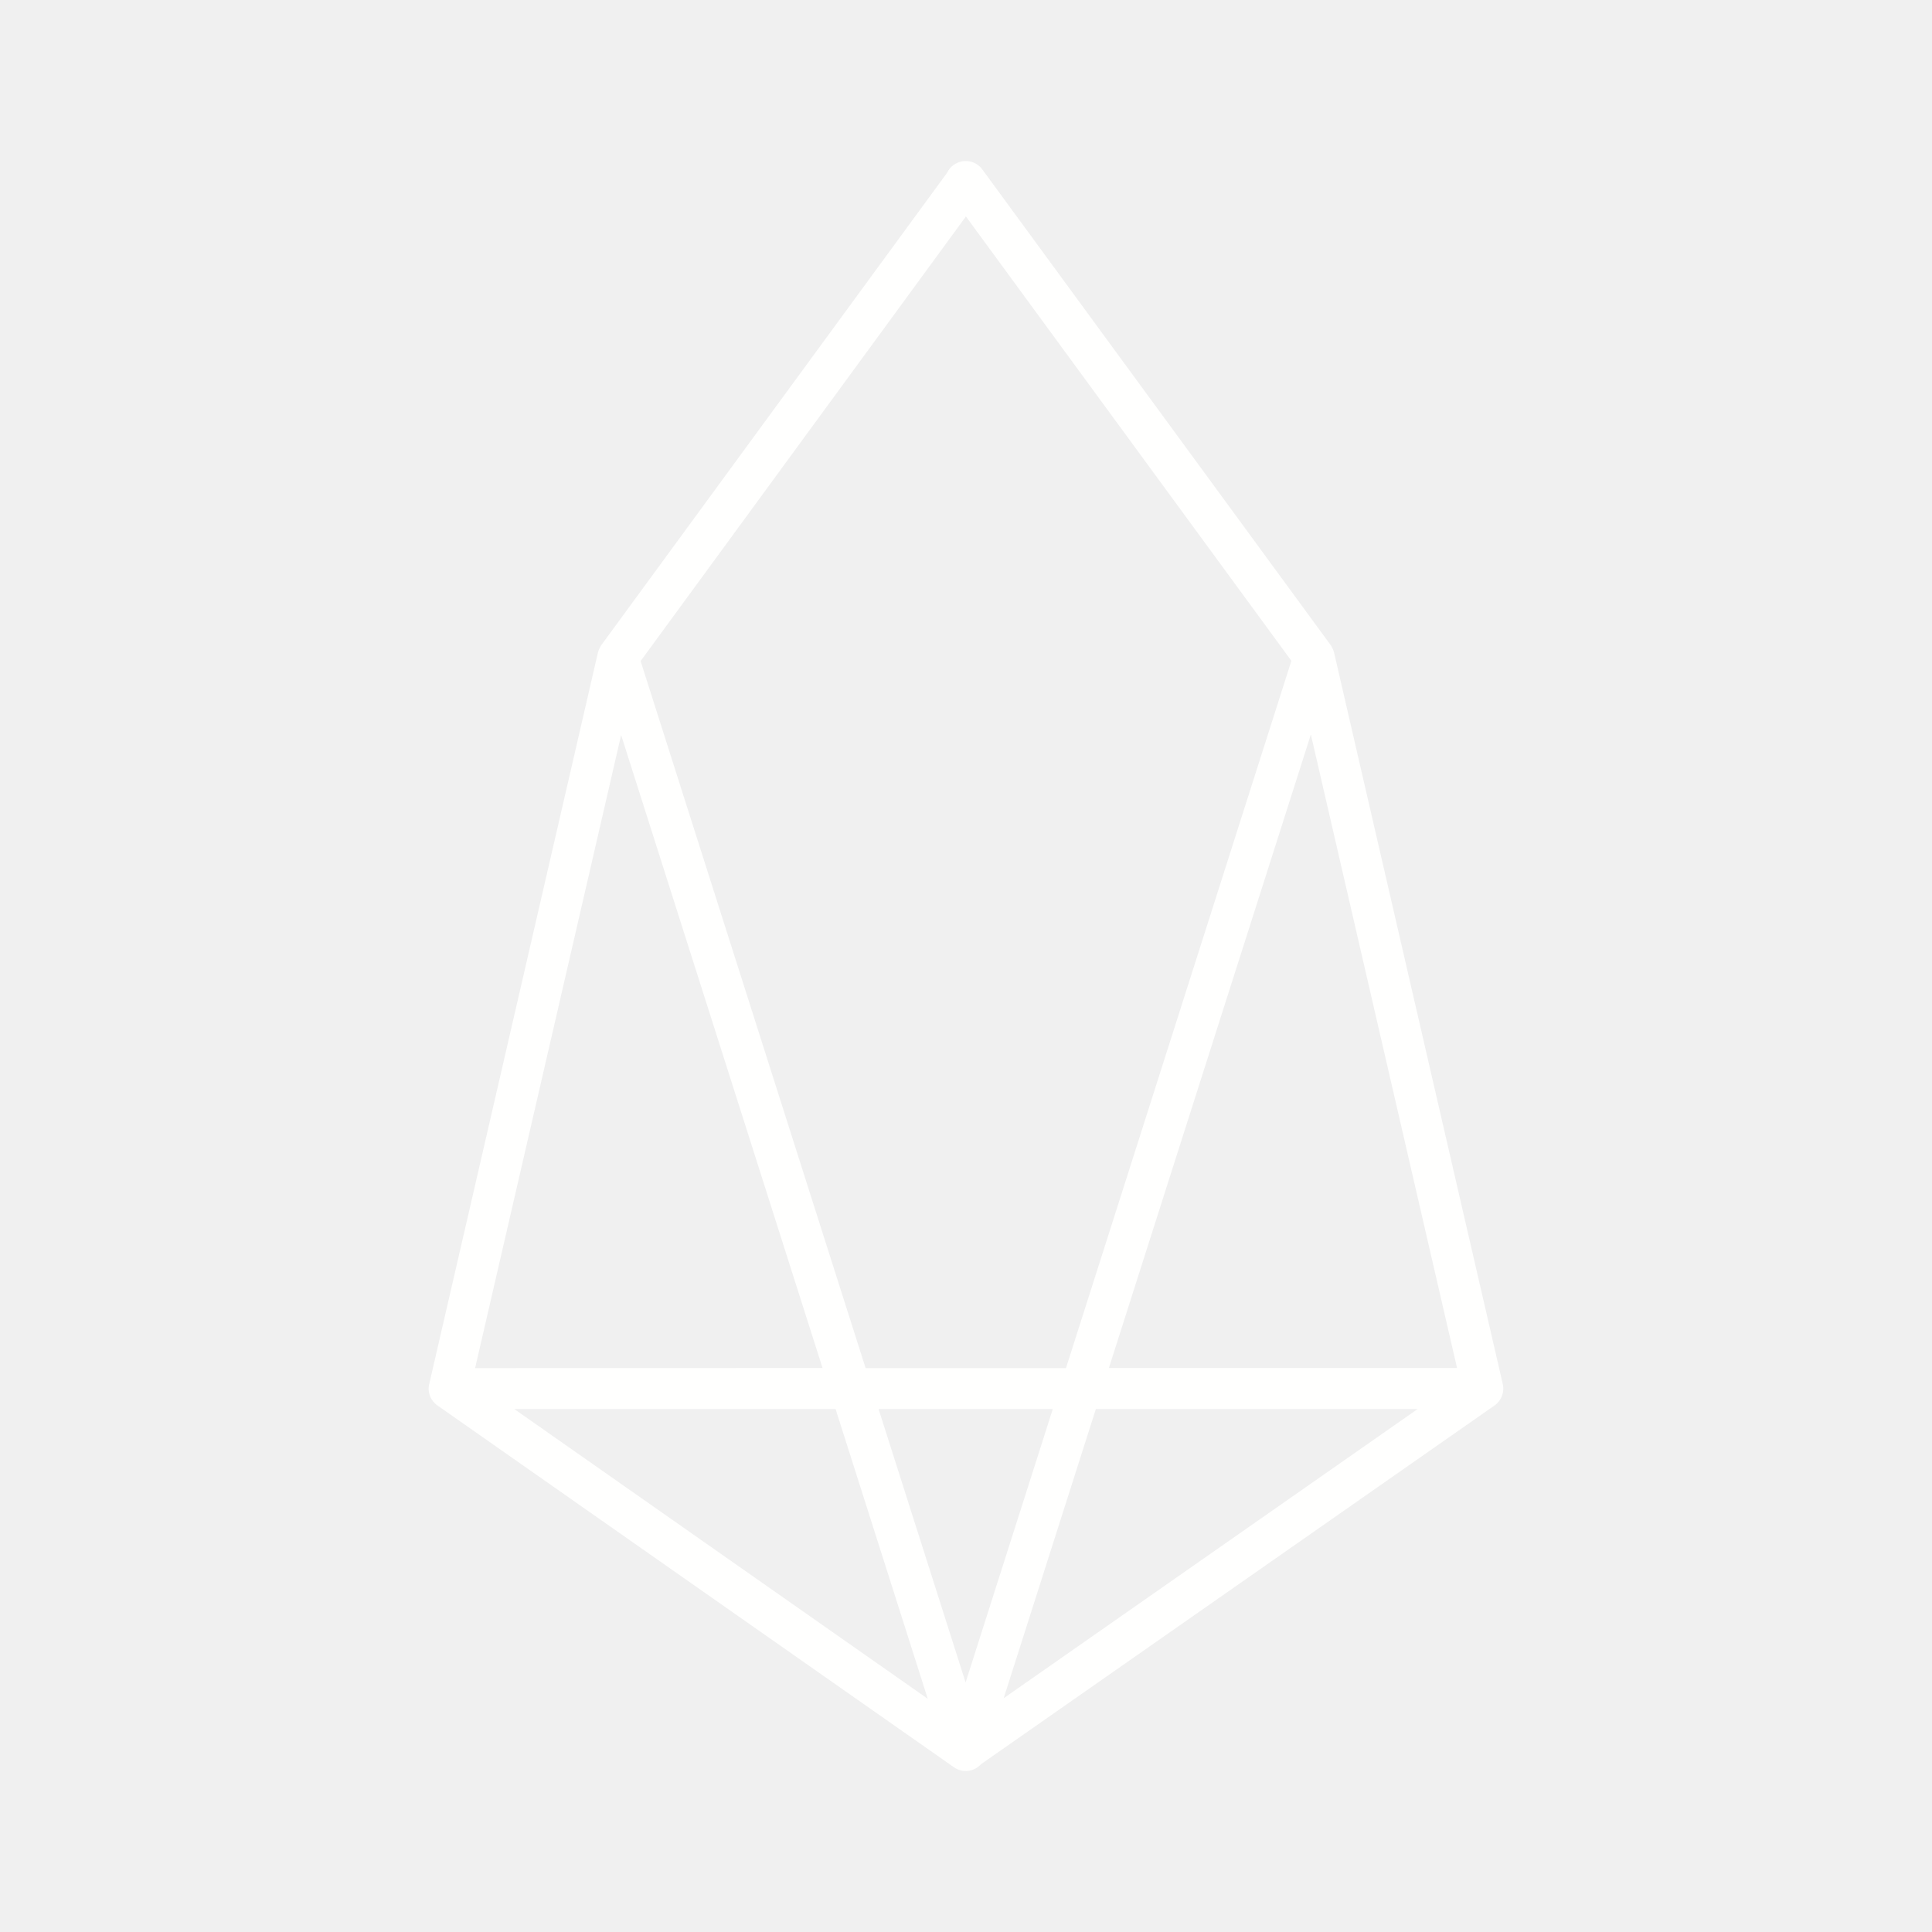
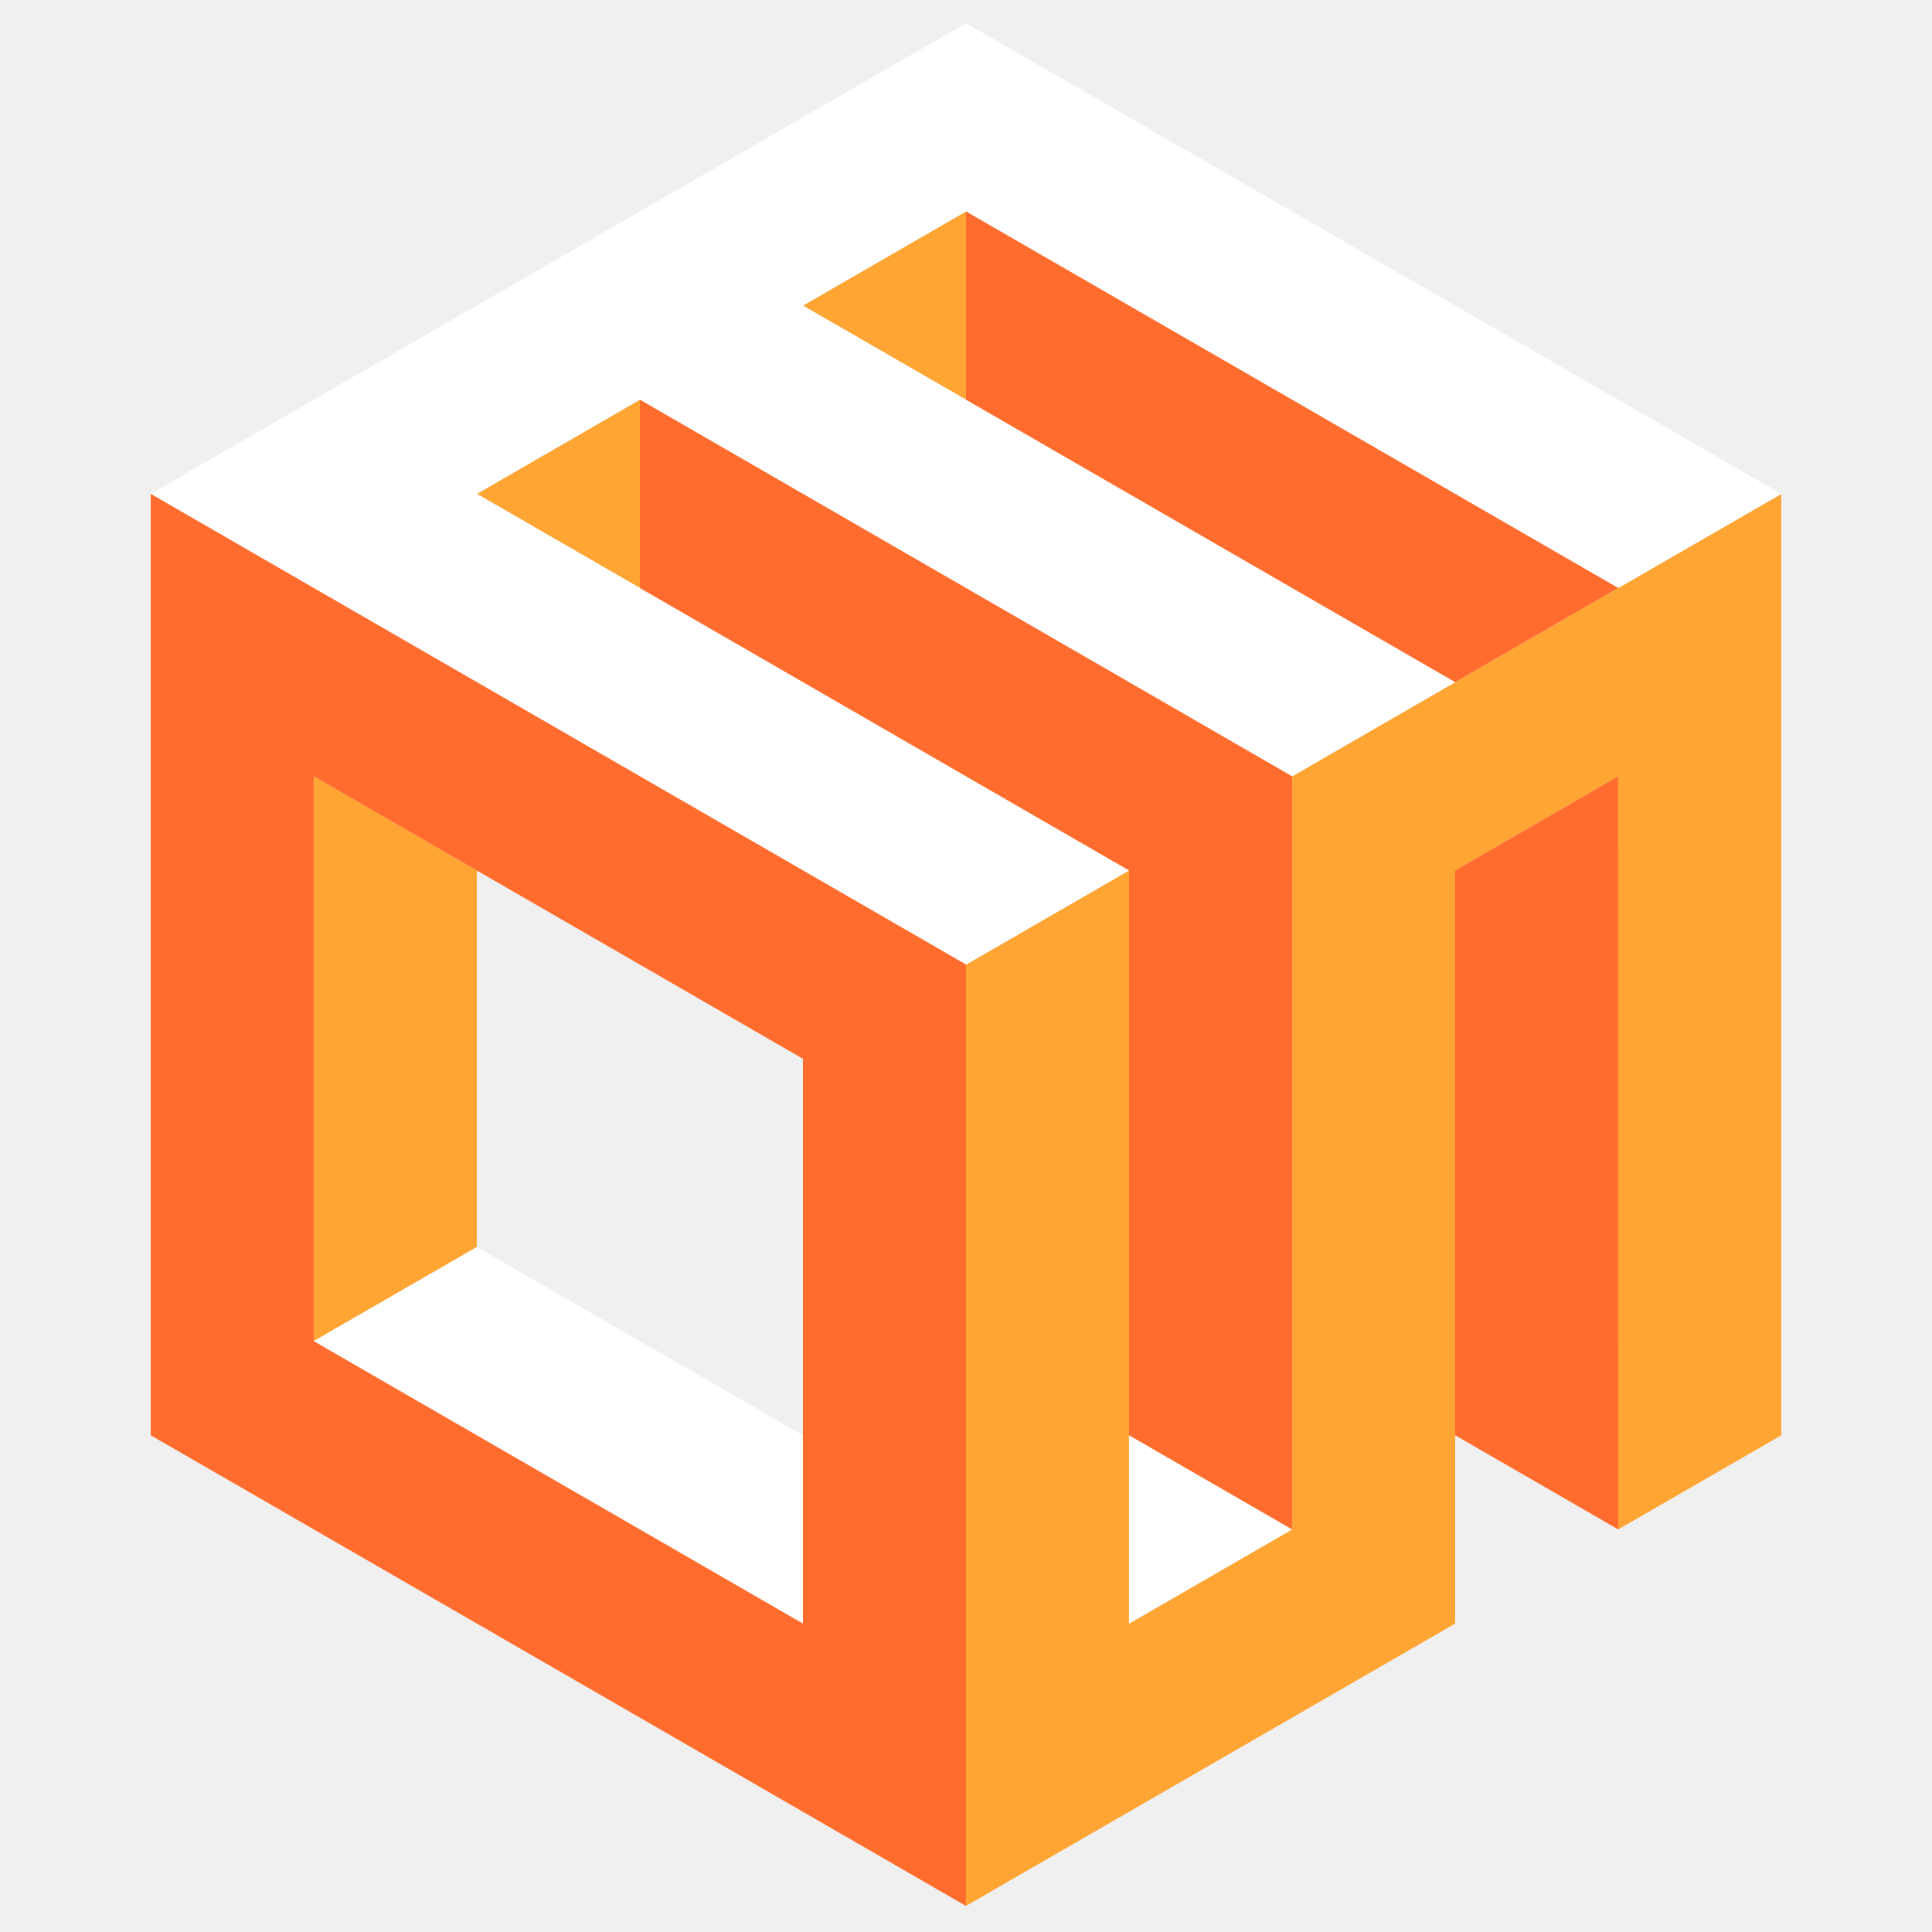
- <svg xmlns="http://www.w3.org/2000/svg" width="24" height="24" fill="none" viewBox="0 0 24 24">
-   <path fill="#fffffe" fill-rule="evenodd" d="M11.846 2.05a.254.254 0 0 1 .356.054l4.327 5.908a.3.3 0 0 1 .043.093l2.096 9.088a.255.255 0 0 1-.102.266l-6.379 4.456a.255.255 0 0 1-.336.039l-6.417-4.495a.25.25 0 0 1-.102-.266l2.096-9.088a.3.3 0 0 1 .043-.093l4.293-5.864a.26.26 0 0 1 .082-.099m.153.64L7.958 8.212l2.795 8.783h2.489l2.8-8.786zm4.285 6.435-2.509 7.87H18.1zm1.326 8.38h-3.997l-1.145 3.592zM11.995 20.9l1.083-3.396h-2.164zm-1.777-3.906L7.716 9.131l-1.814 7.864zm-3.829.51h3.991l1.145 3.599z" clip-rule="evenodd" />
+ <svg xmlns="http://www.w3.org/2000/svg" width="500" height="500" viewBox="0 0 500 500" fill="none">
+   <path d="M123.403 225.273V322.743L81.201 347.077V200.906L123.403 225.273Z" fill="#FFA534" />
+   <path d="M461 127.82V371.445L418.798 395.812L418.782 200.906L376.597 225.257V420.18L249.992 493.249V249.641L292.194 225.273V420.18L334.395 395.812V200.906L461 127.82Z" fill="#FFA534" />
+   <path d="M165.605 103.437L123.404 127.804L165.605 152.171V103.437Z" fill="#FFA534" />
+   <path d="M249.991 54.718L207.79 79.086L249.991 103.437V54.718Z" fill="#FFA534" />
+   <path d="M461 127.82L418.798 152.171L249.992 54.718L207.79 79.086V79.102L249.992 103.437L376.596 176.539L334.411 200.906H334.395V200.89L165.605 103.437L123.403 127.804L292.193 225.273L249.992 249.641L39 127.804L249.975 6H249.992L461 127.82Z" fill="white" />
+   <path d="M207.789 371.445V420.18L81.201 347.078L123.403 322.743L207.789 371.445Z" fill="white" />
+   <path d="M292.193 420.18L334.395 395.812L292.193 371.445V420.18Z" fill="white" />
+   <path d="M39 127.804V371.445L249.991 493.249V249.608L39 127.804ZM207.79 420.179L81.185 347.077V200.906L207.79 274.008V420.179Z" fill="#FF6C2D" />
+   <path d="M418.797 395.812L376.596 371.445V225.257L418.781 200.906L418.797 395.812Z" fill="#FF6C2D" />
+   <path d="M418.798 152.171L376.597 176.539L249.992 103.437V54.718L418.798 152.171Z" fill="#FF6C2D" />
+   <path d="M165.605 103.437V152.171L292.193 225.274V371.445L334.395 395.812V200.906L165.605 103.437Z" fill="#FF6C2D" />
</svg>
